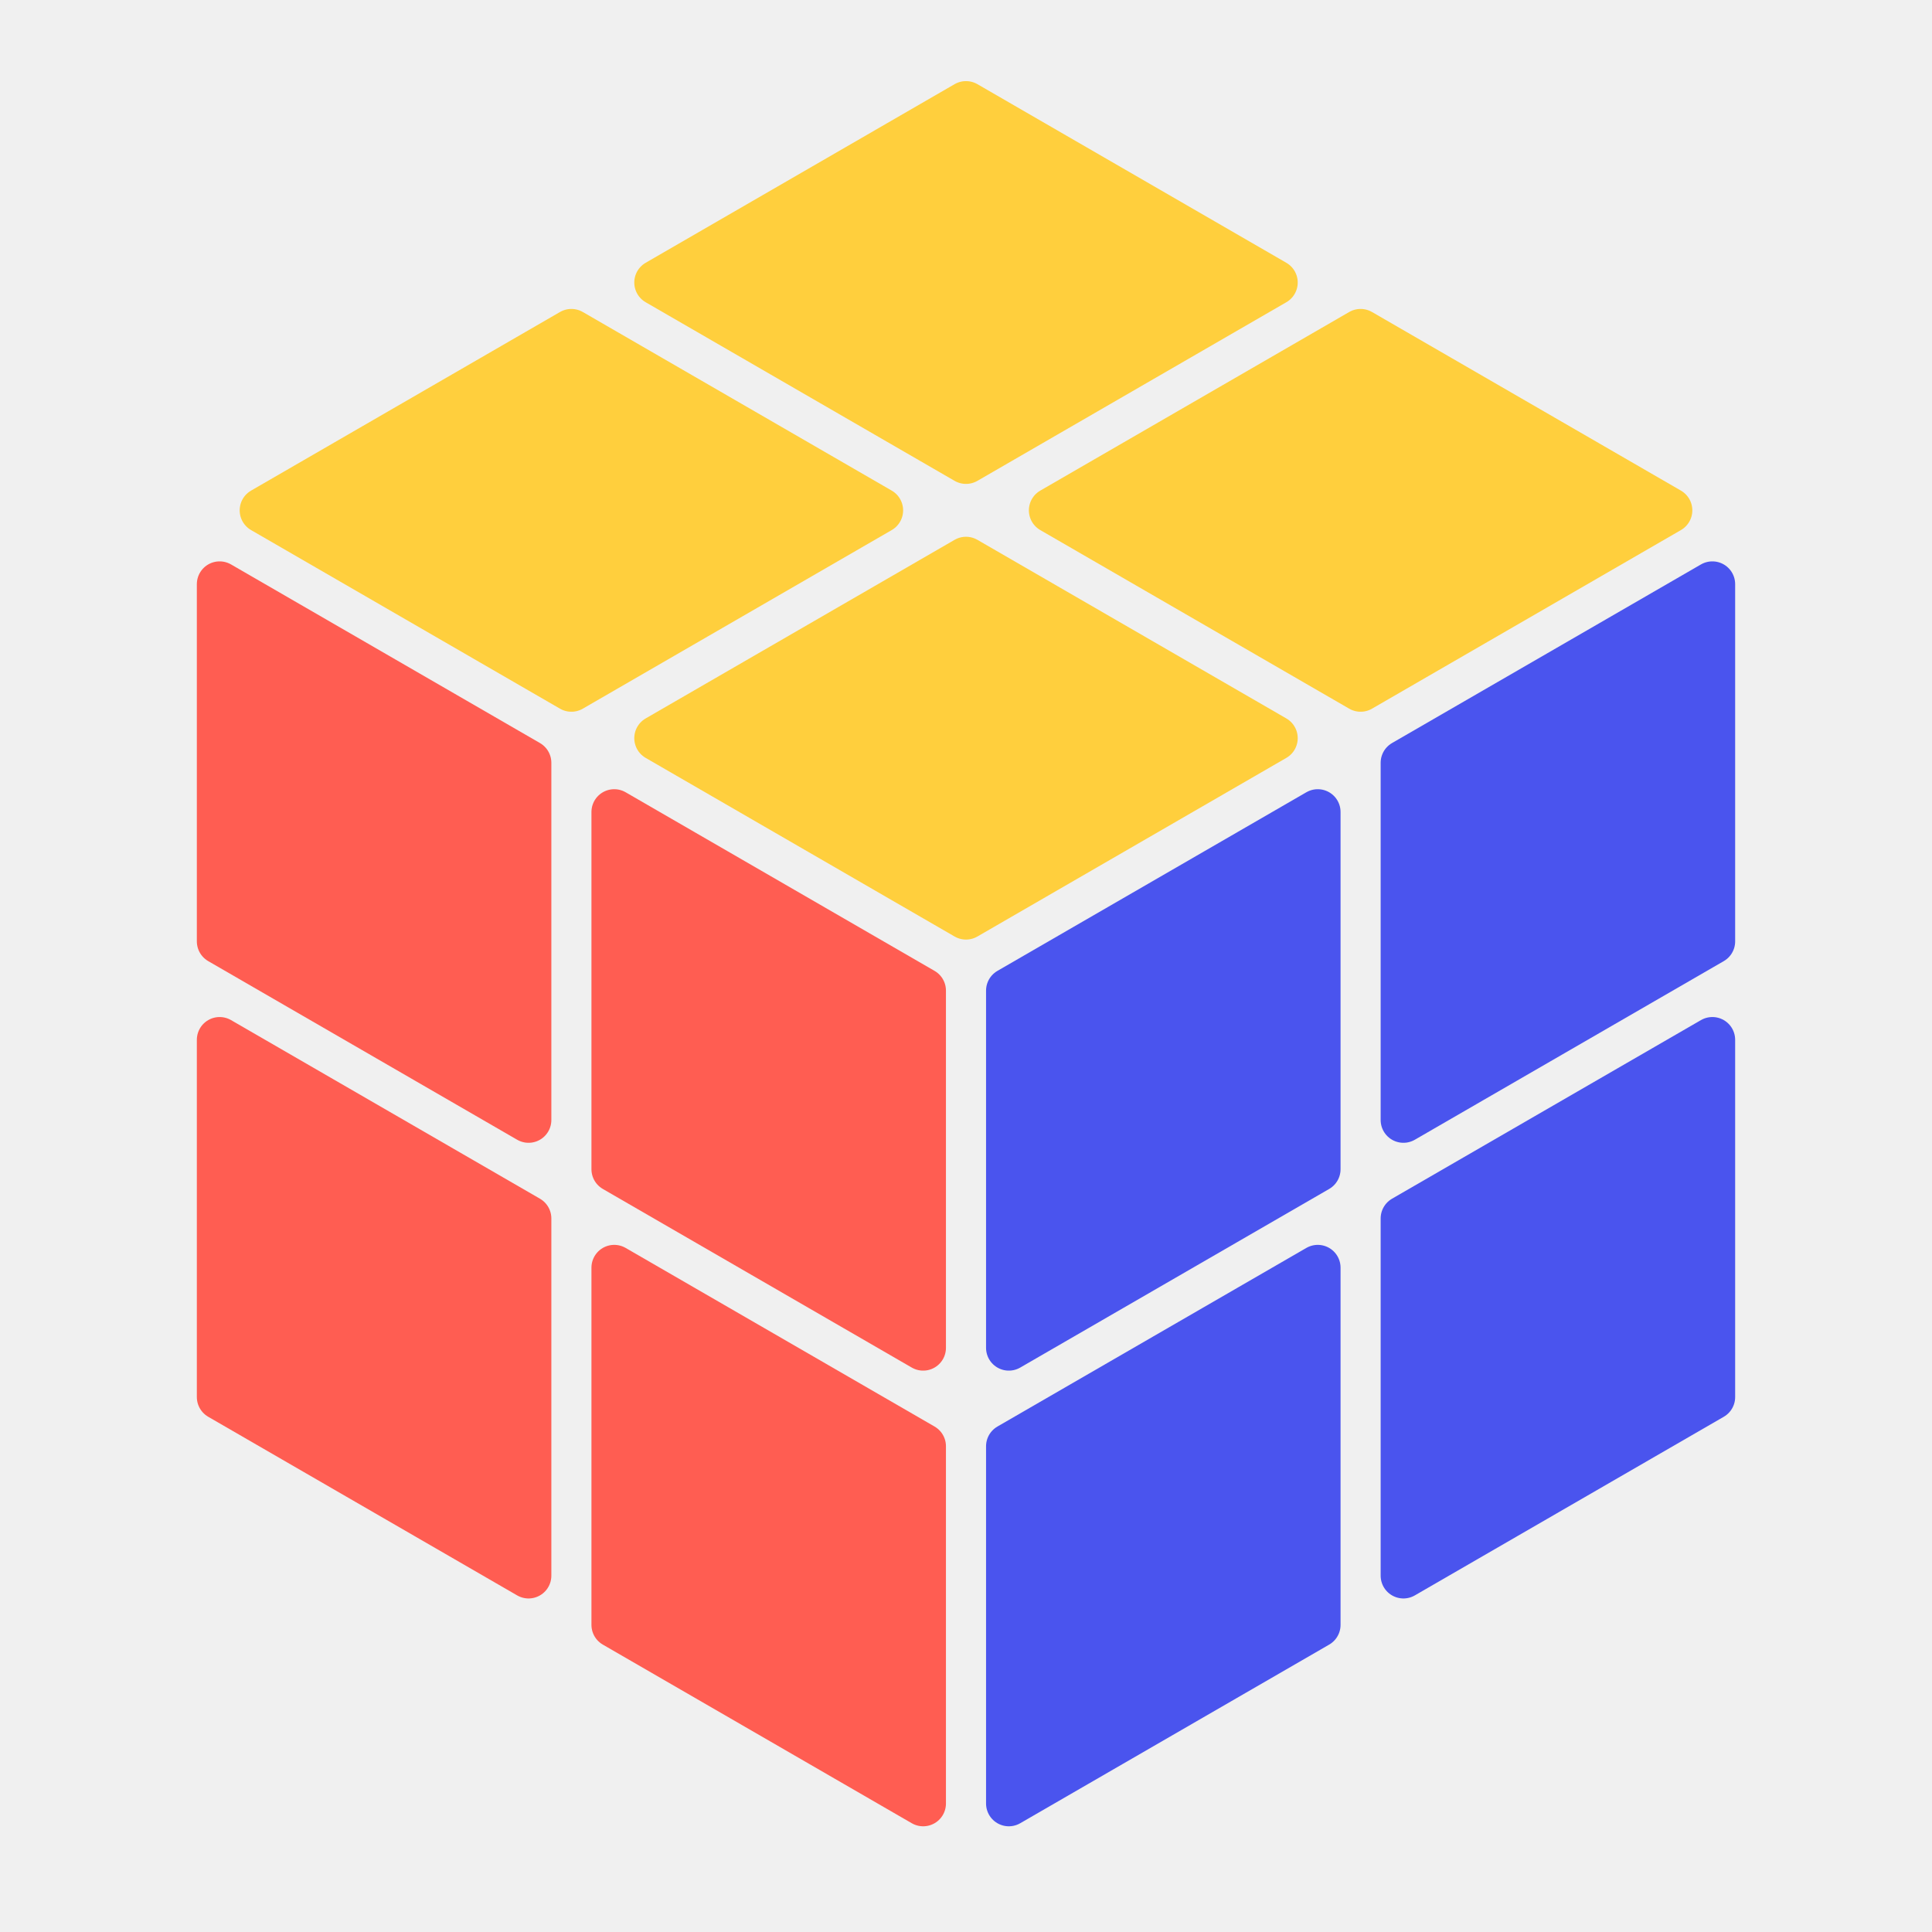
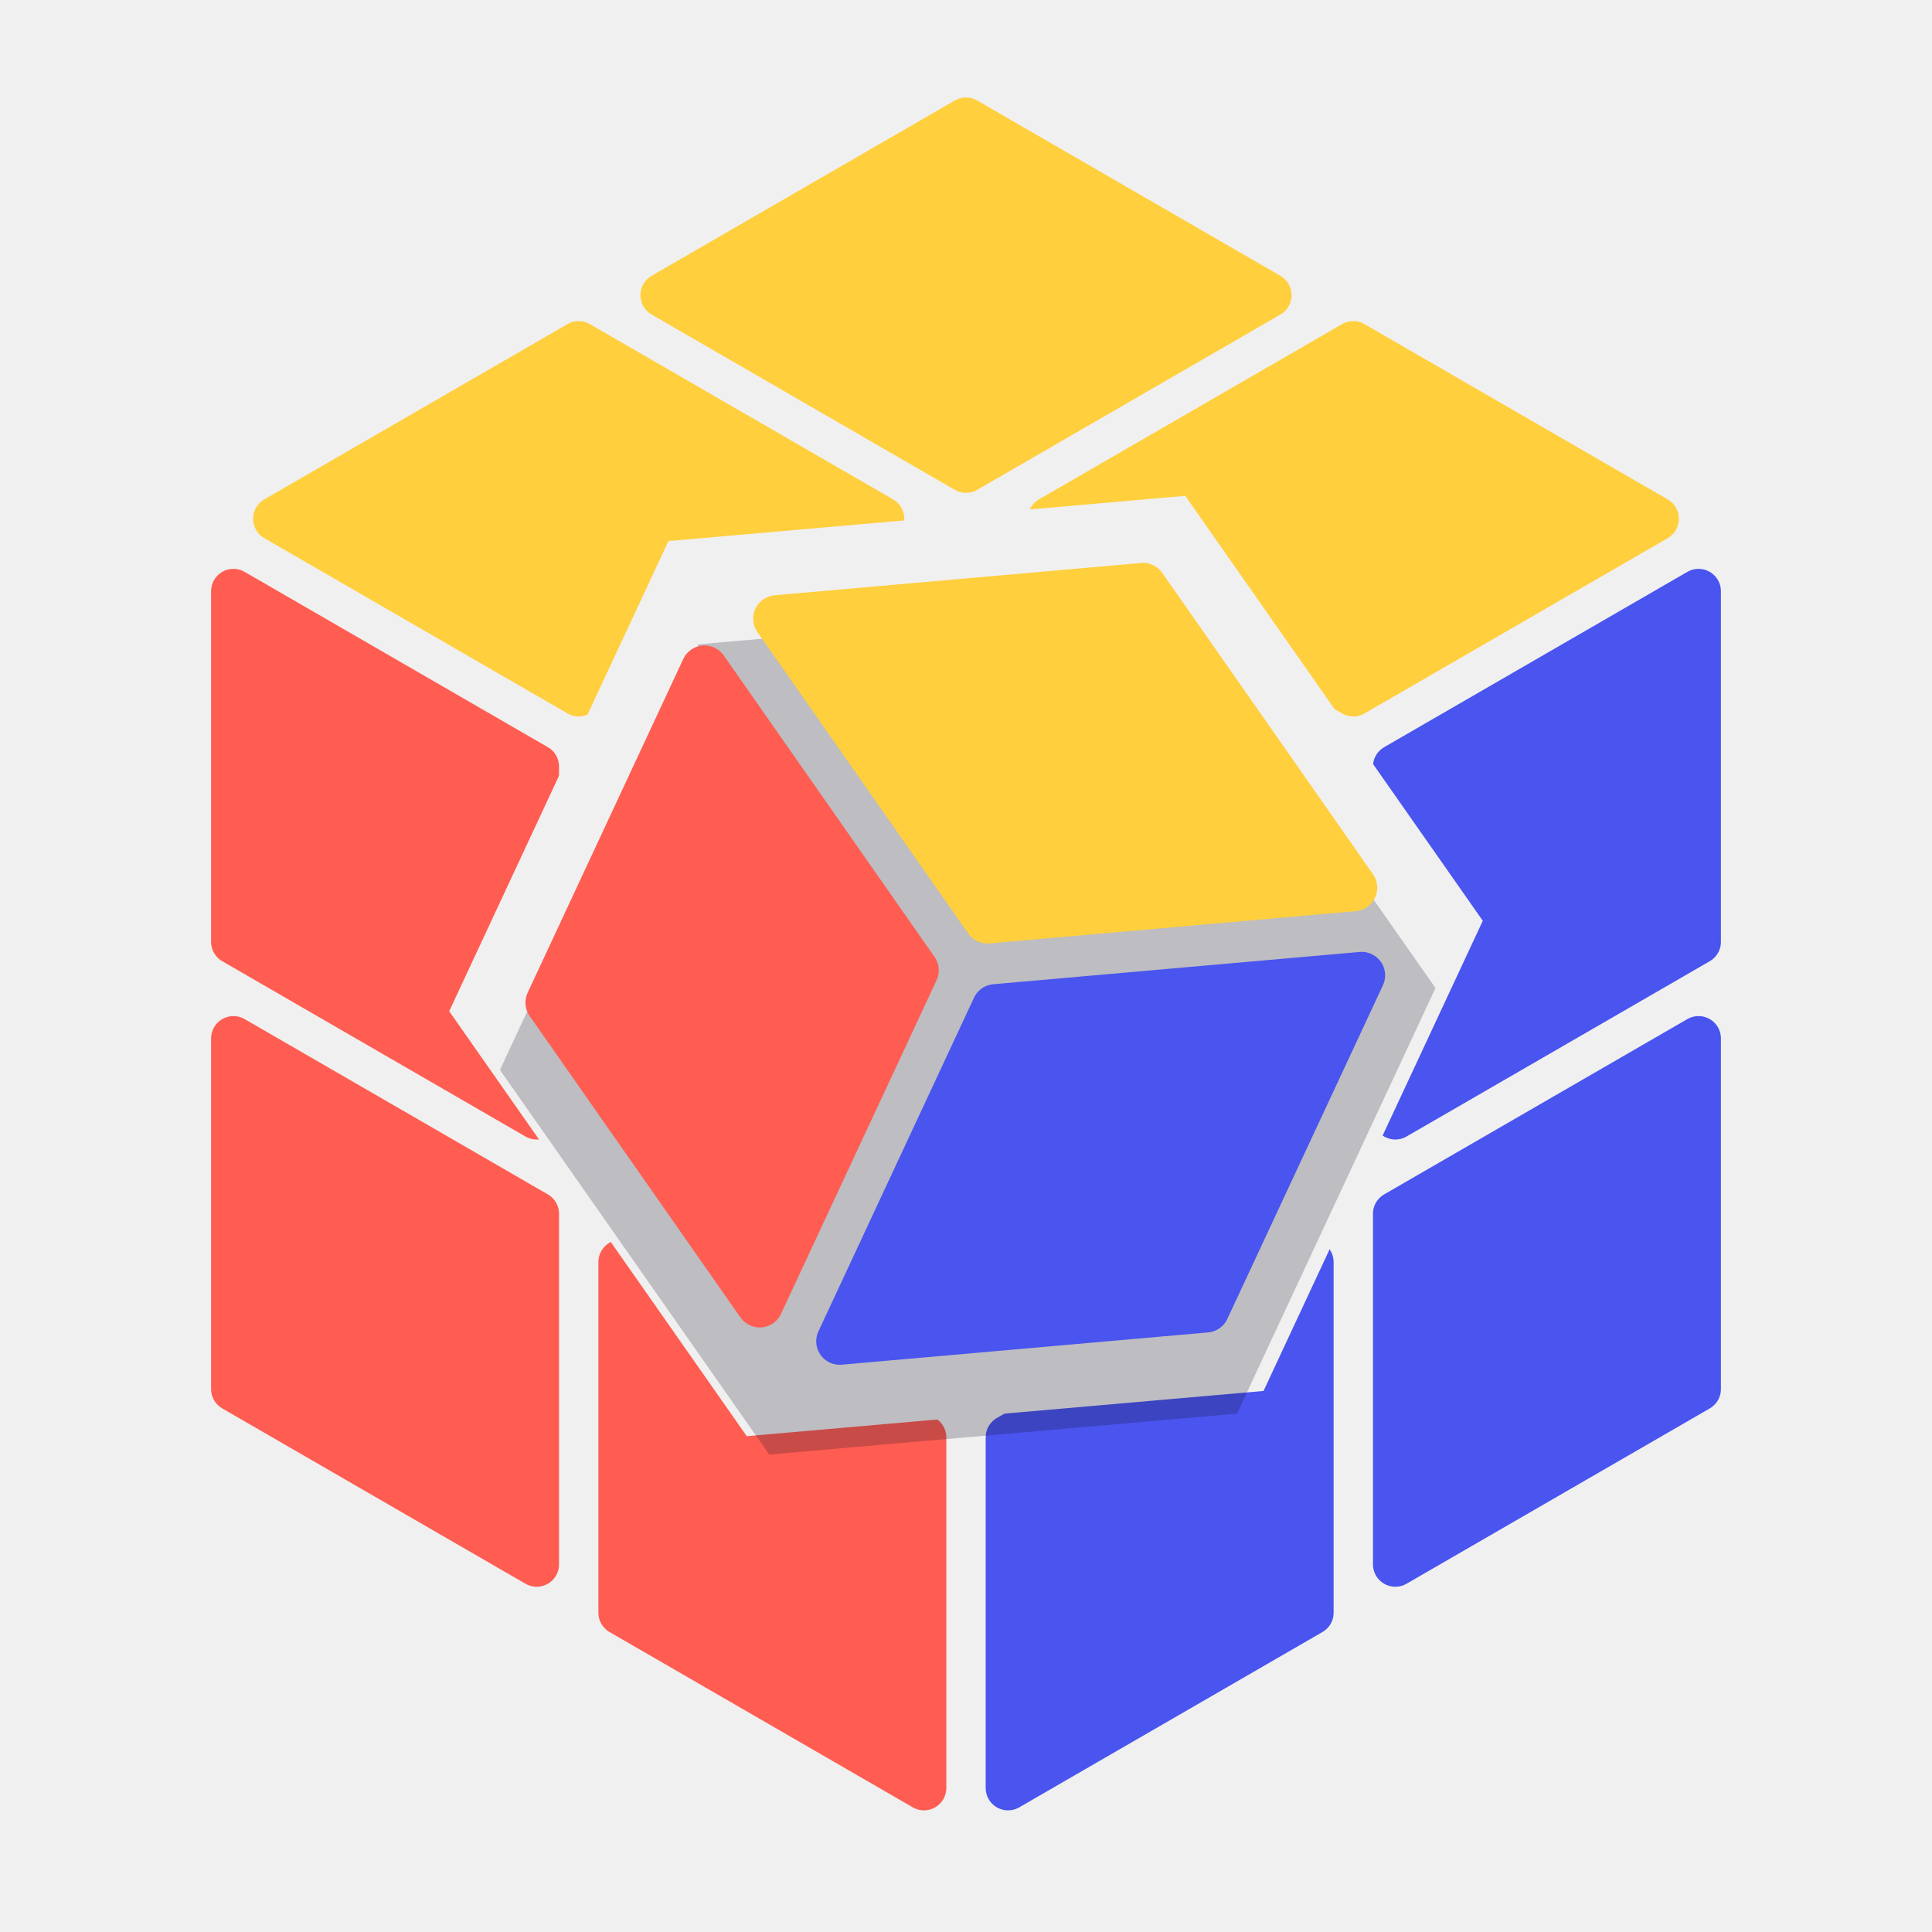
- <svg xmlns="http://www.w3.org/2000/svg" viewBox="-1.06 -1.06 2.12 2.12" width="512" height="512">
-   <polygon points="0,-0.946 0.339,-0.75 0,-0.554 -0.339,-0.75" fill="#FFCF3D" stroke="#FFCF3D" stroke-width="0.05" stroke-linejoin="round" />
-   <polygon points="-0.433,-0.696 -0.094,-0.5 -0.433,-0.304 -0.772,-0.5" fill="#FFCF3D" stroke="#FFCF3D" stroke-width="0.05" stroke-linejoin="round" />
-   <polygon points="0.433,-0.696 0.772,-0.5 0.433,-0.304 0.094,-0.5" fill="#FFCF3D" stroke="#FFCF3D" stroke-width="0.05" stroke-linejoin="round" />
-   <polygon points="0,-0.446 0.339,-0.25 0,-0.054 -0.339,-0.25" fill="#FFCF3D" stroke="#FFCF3D" stroke-width="0.05" stroke-linejoin="round" />
-   <polygon points="-0.819,-0.419 -0.48,-0.223 -0.48,0.169 -0.819,-0.027" fill="#FF5D52" stroke="#FF5D52" stroke-width="0.05" stroke-linejoin="round" />
-   <polygon points="-0.819,0.081 -0.48,0.277 -0.48,0.669 -0.819,0.473" fill="#FF5D52" stroke="#FF5D52" stroke-width="0.05" stroke-linejoin="round" />
-   <polygon points="-0.386,-0.169 -0.047,0.027 -0.047,0.419 -0.386,0.223" fill="#FF5D52" stroke="#FF5D52" stroke-width="0.05" stroke-linejoin="round" />
-   <polygon points="-0.386,0.331 -0.047,0.527 -0.047,0.919 -0.386,0.723" fill="#FF5D52" stroke="#FF5D52" stroke-width="0.05" stroke-linejoin="round" />
-   <polygon points="0.047,0.027 0.386,-0.169 0.386,0.223 0.047,0.419" fill="#4A54EE" stroke="#4A54EE" stroke-width="0.05" stroke-linejoin="round" />
-   <polygon points="0.047,0.527 0.386,0.331 0.386,0.723 0.047,0.919" fill="#4A54EE" stroke="#4A54EE" stroke-width="0.05" stroke-linejoin="round" />
-   <polygon points="0.48,-0.223 0.819,-0.419 0.819,-0.027 0.48,0.169" fill="#4A54EE" stroke="#4A54EE" stroke-width="0.05" stroke-linejoin="round" />
-   <polygon points="0.48,0.277 0.819,0.081 0.819,0.473 0.48,0.669" fill="#4A54EE" stroke="#4A54EE" stroke-width="0.05" stroke-linejoin="round" />
+ <svg xmlns="http://www.w3.org/2000/svg" viewBox="-1.08 -1.08 2.16 2.16" width="512" height="512">
+   <defs>
+     <mask id="cut" maskUnits="userSpaceOnUse" x="-2" y="-2" width="4" height="4">
+       <rect x="-2" y="-2" width="4" height="4" fill="#fff" />
+       <polygon points="0,-0.5 0.433,-0.25 0.433,0.25 0,0.5 -0.433,0.25 -0.433,-0.25" fill="#000" transform="rotate(25) scale(1.16)" />
+     </mask>
+   </defs>
+   <g mask="url(#cut)">
+     <polygon points="0,-0.946 0.339,-0.75 0,-0.554 -0.339,-0.75" fill="#FFCF3D" stroke="#FFCF3D" stroke-width="0.05" stroke-linejoin="round" />
+     <polygon points="-0.433,-0.696 -0.094,-0.5 -0.433,-0.304 -0.772,-0.5" fill="#FFCF3D" stroke="#FFCF3D" stroke-width="0.05" stroke-linejoin="round" />
+     <polygon points="0.433,-0.696 0.772,-0.5 0.433,-0.304 0.094,-0.5" fill="#FFCF3D" stroke="#FFCF3D" stroke-width="0.05" stroke-linejoin="round" />
+     <polygon points="-0.819,-0.419 -0.48,-0.223 -0.48,0.169 -0.819,-0.027" fill="#FF5D52" stroke="#FF5D52" stroke-width="0.05" stroke-linejoin="round" />
+     <polygon points="-0.819,0.081 -0.48,0.277 -0.48,0.669 -0.819,0.473" fill="#FF5D52" stroke="#FF5D52" stroke-width="0.05" stroke-linejoin="round" />
+     <polygon points="-0.386,0.331 -0.047,0.527 -0.047,0.919 -0.386,0.723" fill="#FF5D52" stroke="#FF5D52" stroke-width="0.05" stroke-linejoin="round" />
+     <polygon points="0.047,0.527 0.386,0.331 0.386,0.723 0.047,0.919" fill="#4A54EE" stroke="#4A54EE" stroke-width="0.05" stroke-linejoin="round" />
+     <polygon points="0.48,-0.223 0.819,-0.419 0.819,-0.027 0.48,0.169" fill="#4A54EE" stroke="#4A54EE" stroke-width="0.05" stroke-linejoin="round" />
+     <polygon points="0.48,0.277 0.819,0.081 0.819,0.473 0.48,0.669" fill="#4A54EE" stroke="#4A54EE" stroke-width="0.05" stroke-linejoin="round" />
+   </g>
+   <g transform="rotate(25) scale(1.05)">
+     <polygon points="0.03,-0.44 0.463,-0.19 0.463,0.31 0.03,0.56 -0.403,0.31 -0.403,-0.19" fill="#0B0820" opacity="0.22" />
+     <polygon points="0,-0.446 0.339,-0.25 0,-0.054 -0.339,-0.25" fill="#FFCF3D" stroke="#FFCF3D" stroke-width="0.05" stroke-linejoin="round" />
+     <polygon points="-0.386,-0.169 -0.047,0.027 -0.047,0.419 -0.386,0.223" fill="#FF5D52" stroke="#FF5D52" stroke-width="0.05" stroke-linejoin="round" />
+     <polygon points="0.047,0.027 0.386,-0.169 0.386,0.223 0.047,0.419" fill="#4A54EE" stroke="#4A54EE" stroke-width="0.05" stroke-linejoin="round" />
+   </g>
</svg>
